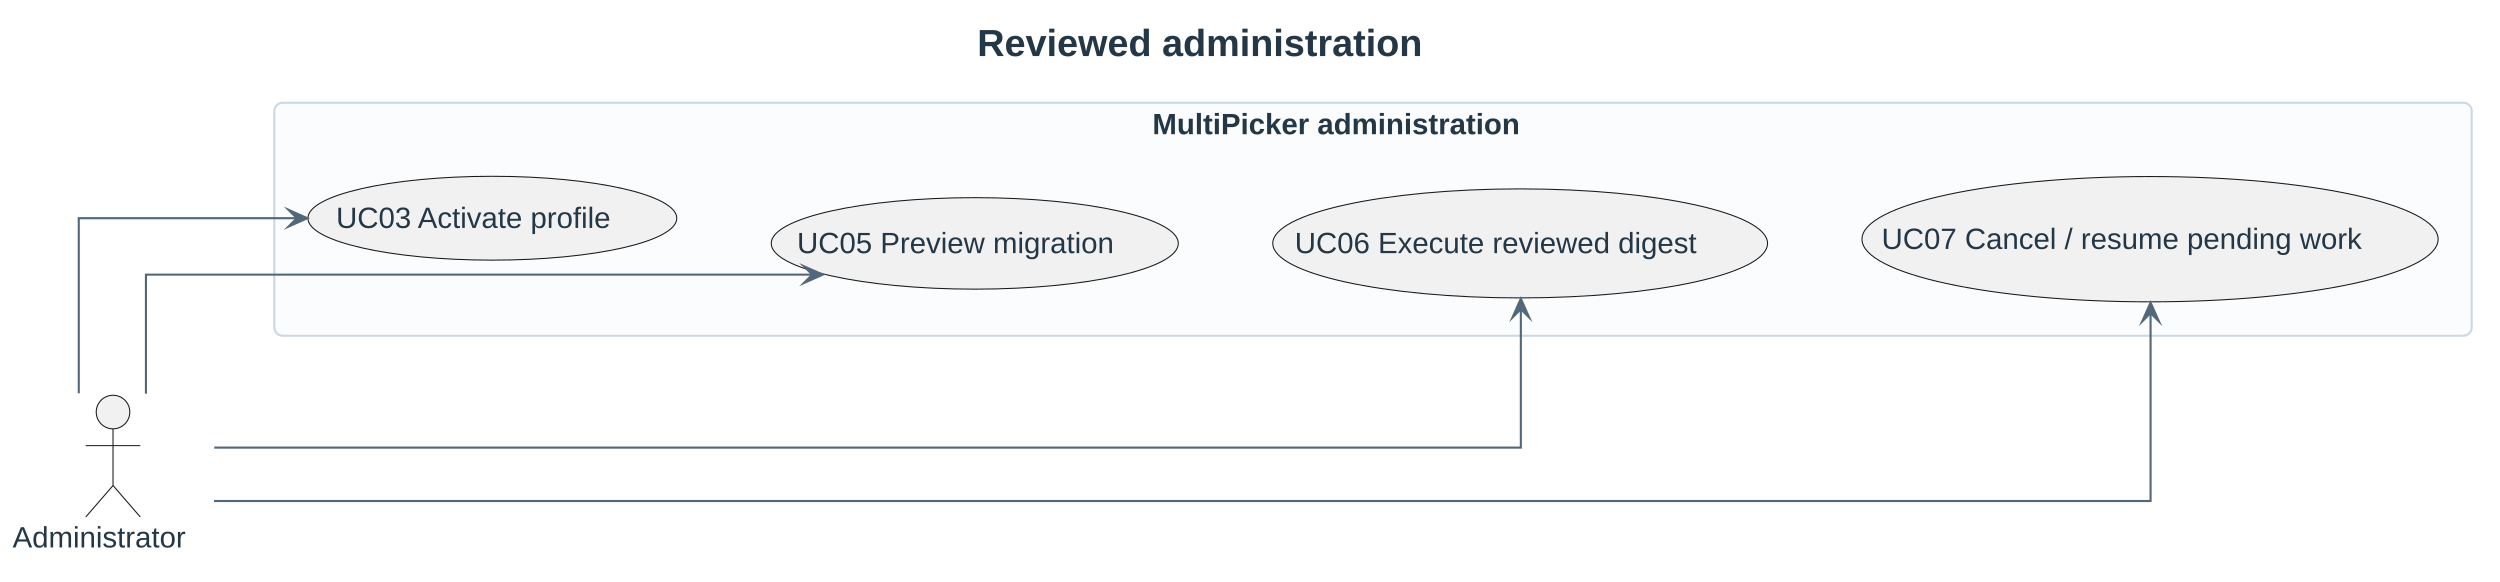
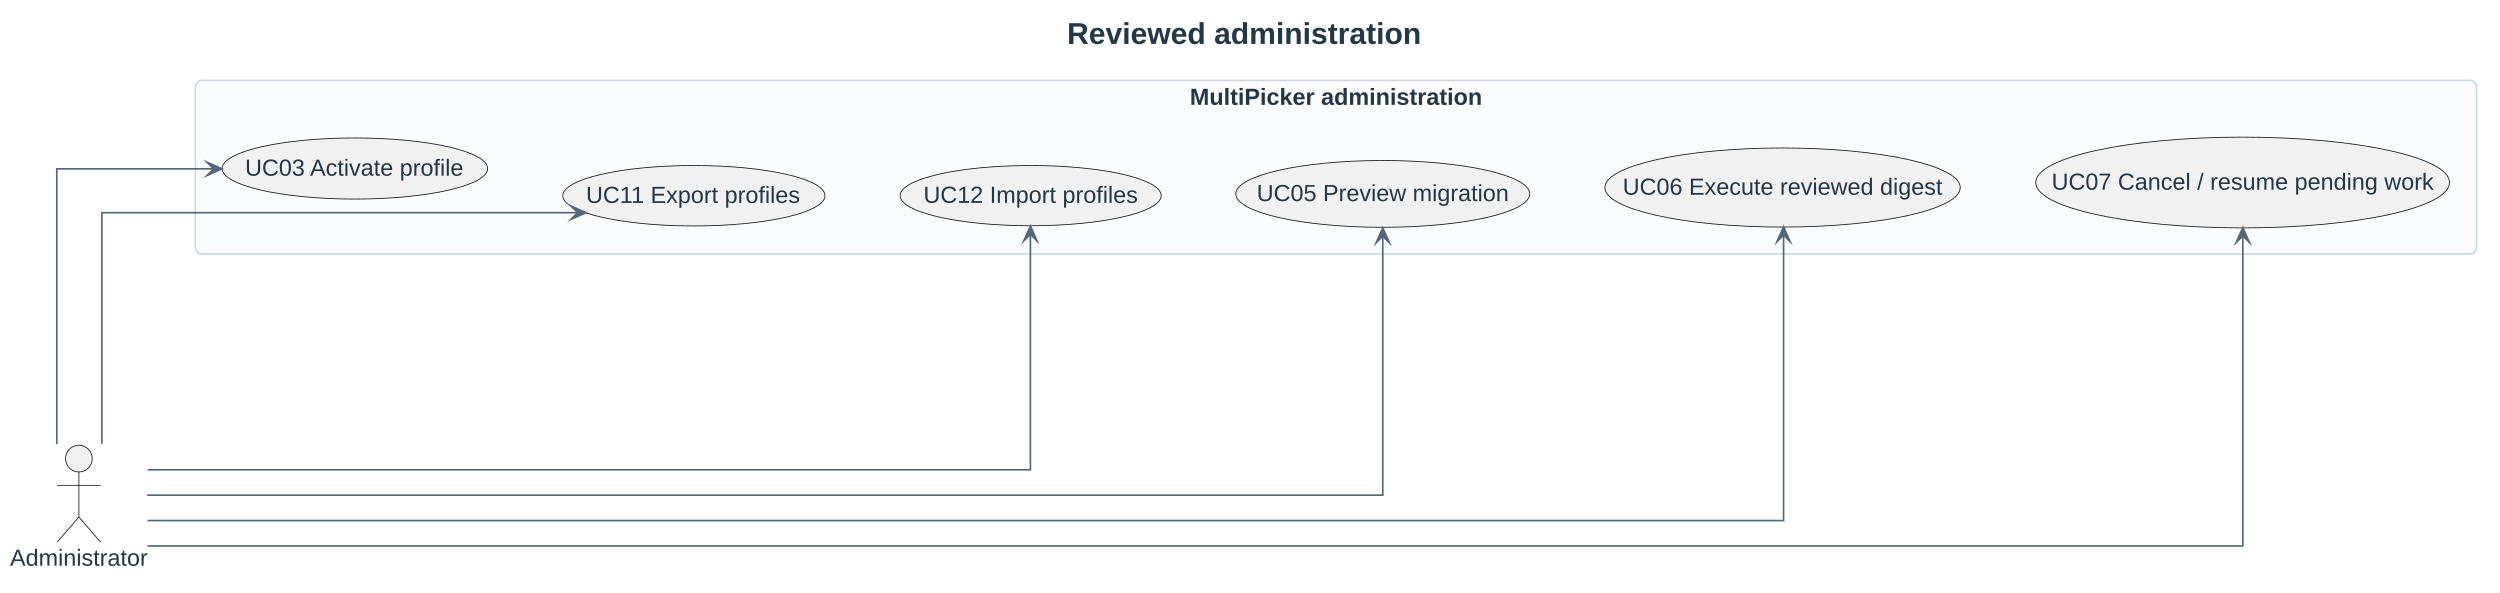
- <svg xmlns="http://www.w3.org/2000/svg" version="1.1" data-diagram-type="DESCRIPTION" style="width:1191px;height:277px;background:#FFFFFF;" width="1191px" height="277px" viewBox="0 0 1191 277" zoomAndPan="magnify" preserveAspectRatio="none" contentStyleType="text/css">
+ <svg xmlns="http://www.w3.org/2000/svg" version="1.1" data-diagram-type="DESCRIPTION" style="width:1497px;height:355px;background:#FFFFFF;" width="1497px" height="355px" viewBox="0 0 1497 355" zoomAndPan="magnify" preserveAspectRatio="none" contentStyleType="text/css">
  <defs />
  <g font-family="sans-serif" lengthAdjust="spacing">
    <g class="title" data-source-line="2">
-       <text x="465.562" y="26.708" fill="#243746" font-size="18" textLength="253.406" font-weight="700" font-family="Arial">Reviewed administration</text>
+       <text x="638.973" y="26.295" fill="#243746" font-size="18" textLength="212.054" font-weight="700" font-family="Arial">Reviewed administration</text>
    </g>
    <g class="cluster" data-qualified-name="MultiPicker administration" id="ent0002" data-source-line="5">
-       <rect x="130.68" y="48.953" width="1046.85" height="111" fill="#FAFCFD" style="stroke:#CCD8E1;stroke-width:1;" rx="4" ry="4" />
-       <text x="549.002" y="63.948" fill="#243746" font-size="14" textLength="210.205" font-weight="700" font-family="Arial">MultiPicker administration</text>
+       <rect x="117" y="48.109" width="1366" height="104" fill="#FAFCFD" style="stroke:#CCD8E1;stroke-width:1;" rx="4" ry="4" />
+       <text x="712.483" y="62.783" fill="#243746" font-size="14" textLength="175.034" font-weight="700" font-family="Arial">MultiPicker administration</text>
    </g>
    <g class="entity" data-qualified-name="MultiPicker administration.Profile" id="ent0003" data-source-line="6">
-       <ellipse cx="234.553" cy="103.956" rx="87.863" ry="19.973" fill="#F1F1F1" style="stroke:#181818;stroke-width:0.5;" />
-       <text x="160.11" y="108.604" fill="#243746" font-size="14" textLength="148.887" font-family="Arial">UC03 Activate profile</text>
+       <ellipse cx="212.5" cy="100.909" rx="79.5" ry="18.3" fill="#F1F1F1" style="stroke:#181818;stroke-width:0.5;" />
+       <text x="146.748" y="105.23" fill="#243746" font-size="14" textLength="131.503" font-family="Arial">UC03 Activate profile</text>
    </g>
-     <g class="entity" data-qualified-name="MultiPicker administration.Preview" id="ent0004" data-source-line="7">
-       <ellipse cx="464.379" cy="115.957" rx="96.969" ry="21.794" fill="#F1F1F1" style="stroke:#181818;stroke-width:0.5;" />
-       <text x="379.702" y="120.605" fill="#243746" font-size="14" textLength="169.354" font-family="Arial">UC05 Preview migration</text>
+     <g class="entity" data-qualified-name="MultiPicker administration.Export" id="ent0004" data-source-line="7">
+       <ellipse cx="415.497" cy="117.209" rx="78.497" ry="18.099" fill="#F1F1F1" style="stroke:#181818;stroke-width:0.5;" />
+       <text x="350.915" y="121.529" fill="#243746" font-size="14" textLength="129.165" font-family="Arial">UC11 Export profiles</text>
    </g>
-     <g class="entity" data-qualified-name="MultiPicker administration.Execute" id="ent0005" data-source-line="8">
-       <ellipse cx="724.205" cy="115.954" rx="117.855" ry="25.971" fill="#F1F1F1" style="stroke:#181818;stroke-width:0.5;" />
-       <text x="616.819" y="120.603" fill="#243746" font-size="14" textLength="214.771" font-family="Arial">UC06 Execute reviewed digest</text>
+     <g class="entity" data-qualified-name="MultiPicker administration.Import" id="ent0005" data-source-line="8">
+       <ellipse cx="617.161" cy="117.142" rx="78.161" ry="18.032" fill="#F1F1F1" style="stroke:#181818;stroke-width:0.5;" />
+       <text x="552.972" y="121.462" fill="#243746" font-size="14" textLength="128.379" font-family="Arial">UC12 Import profiles</text>
    </g>
-     <g class="entity" data-qualified-name="MultiPicker administration.Resume" id="ent0006" data-source-line="9">
-       <ellipse cx="1024.286" cy="113.95" rx="137.236" ry="29.847" fill="#F1F1F1" style="stroke:#181818;stroke-width:0.5;" />
-       <text x="896.382" y="118.599" fill="#243746" font-size="14" textLength="255.808" font-family="Arial">UC07 Cancel / resume pending work</text>
+     <g class="entity" data-qualified-name="MultiPicker administration.Preview" id="ent0006" data-source-line="9">
+       <ellipse cx="828" cy="116.109" rx="88" ry="20" fill="#F1F1F1" style="stroke:#181818;stroke-width:0.5;" />
+       <text x="752.528" y="120.43" fill="#243746" font-size="14" textLength="150.944" font-family="Arial">UC05 Preview migration</text>
+     </g>
+     <g class="entity" data-qualified-name="MultiPicker administration.Execute" id="ent0007" data-source-line="10">
+       <ellipse cx="1067.396" cy="112.288" rx="106.396" ry="23.679" fill="#F1F1F1" style="stroke:#181818;stroke-width:0.5;" />
+       <text x="971.679" y="116.609" fill="#243746" font-size="14" textLength="191.434" font-family="Arial">UC06 Execute reviewed digest</text>
+     </g>
+     <g class="entity" data-qualified-name="MultiPicker administration.Resume" id="ent0008" data-source-line="11">
+       <ellipse cx="1342.888" cy="109.287" rx="123.888" ry="27.178" fill="#F1F1F1" style="stroke:#181818;stroke-width:0.5;" />
+       <text x="1228.498" y="113.607" fill="#243746" font-size="14" textLength="228.778" font-family="Arial">UC07 Cancel / resume pending work</text>
    </g>
    <g class="entity" data-qualified-name="Administrator" id="ent0001" data-source-line="4">
-       <ellipse cx="53.841" cy="196.303" rx="8" ry="8" fill="#F1F1F1" style="stroke:#181818;stroke-width:0.5;" />
-       <path d="M53.841,204.303 L53.841,231.303 M40.841,212.303 L66.841,212.303 M53.841,231.303 L40.841,246.303 M53.841,231.303 L66.841,246.303" style="stroke:#181818;stroke-width:0.5;" fill="none" />
-       <text x="6" y="260.798" fill="#243746" font-size="14" textLength="95.683" font-family="Arial">Administrator</text>
+       <ellipse cx="47.234" cy="274.609" rx="8" ry="8" fill="#F1F1F1" style="stroke:#181818;stroke-width:0.5;" />
+       <path d="M47.234,282.609 L47.234,309.609 M34.234,290.609 L60.234,290.609 M47.234,309.609 L34.234,324.609 M47.234,309.609 L60.234,324.609" style="stroke:#181818;stroke-width:0.5;" fill="none" />
+       <text x="6" y="338.783" fill="#243746" font-size="14" textLength="82.469" font-family="Arial">Administrator</text>
    </g>
-     <g class="link" data-entity-1="ent0001" data-entity-2="ent0003" id="lnk7" data-source-line="11" data-link-type="dependency">
-       <path d="M37.53,187.353 C37.53,151.613 37.53,103.953 37.53,103.953 C37.53,103.953 88.95,103.953 141.41,103.953" style="stroke:#526779;stroke-width:1;" fill="none" id="Administrator-to-Profile" />
-       <polygon points="146.41,103.953,137.41,99.953,141.41,103.953,137.41,107.953,146.41,103.953" fill="#526779" style="stroke:#526779;stroke-width:1;stroke-linejoin:miter;stroke-miterlimit:10;" />
+     <g class="link" data-entity-1="ent0001" data-entity-2="ent0003" id="lnk9" data-source-line="13" data-link-type="dependency">
+       <path d="M34,265.929 C34,207.119 34,101.109 34,101.109 C34,101.109 80.31,101.109 127.91,101.109" style="stroke:#526779;stroke-width:1;" fill="none" id="Administrator-to-Profile" />
+       <polygon points="132.91,101.109,123.91,97.109,127.91,101.109,123.91,105.109,132.91,101.109" fill="#526779" style="stroke:#526779;stroke-width:1;stroke-linejoin:miter;stroke-miterlimit:10;" />
    </g>
-     <g class="link" data-entity-1="ent0001" data-entity-2="ent0004" id="lnk8" data-source-line="12" data-link-type="dependency">
-       <path d="M69.53,187.543 C69.53,161.143 69.53,130.833 69.53,130.833 C69.53,130.833 272.97,130.833 386.96,130.833" style="stroke:#526779;stroke-width:1;" fill="none" id="Administrator-to-Preview" />
-       <polygon points="391.96,130.833,382.96,126.833,386.96,130.833,382.96,134.833,391.96,130.833" fill="#526779" style="stroke:#526779;stroke-width:1;stroke-linejoin:miter;stroke-miterlimit:10;" />
+     <g class="link" data-entity-1="ent0001" data-entity-2="ent0004" id="lnk10" data-source-line="14" data-link-type="dependency">
+       <path d="M61,265.759 C61,213.769 61,127.359 61,127.359 C61,127.359 243.64,127.359 345.89,127.359" style="stroke:#526779;stroke-width:1;" fill="none" id="Administrator-to-Export" />
+       <polygon points="350.89,127.359,341.89,123.359,345.89,127.359,341.89,131.359,350.89,127.359" fill="#526779" style="stroke:#526779;stroke-width:1;stroke-linejoin:miter;stroke-miterlimit:10;" />
    </g>
-     <g class="link" data-entity-1="ent0001" data-entity-2="ent0005" id="lnk9" data-source-line="13" data-link-type="dependency">
-       <path d="M102.08,213.243 C255.86,213.243 724.53,213.243 724.53,213.243 C724.53,213.243 724.53,176.093 724.53,147.283" style="stroke:#526779;stroke-width:1;" fill="none" id="Administrator-to-Execute" />
-       <polygon points="724.53,142.283,720.53,151.283,724.53,147.283,728.53,151.283,724.53,142.283" fill="#526779" style="stroke:#526779;stroke-width:1;stroke-linejoin:miter;stroke-miterlimit:10;" />
+     <g class="link" data-entity-1="ent0001" data-entity-2="ent0005" id="lnk11" data-source-line="15" data-link-type="dependency">
+       <path d="M88.45,281.309 C219.62,281.309 617,281.309 617,281.309 C617,281.309 617,183.059 617,140.309" style="stroke:#526779;stroke-width:1;" fill="none" id="Administrator-to-Import" />
+       <polygon points="617,135.309,613,144.309,617,140.309,621,144.309,617,135.309" fill="#526779" style="stroke:#526779;stroke-width:1;stroke-linejoin:miter;stroke-miterlimit:10;" />
    </g>
-     <g class="link" data-entity-1="ent0001" data-entity-2="ent0006" id="lnk10" data-source-line="14" data-link-type="dependency">
-       <path d="M101.98,238.673 C297.84,238.673 1024.53,238.673 1024.53,238.673 C1024.53,238.673 1024.53,186.053 1024.53,149.143" style="stroke:#526779;stroke-width:1;" fill="none" id="Administrator-to-Resume" />
-       <polygon points="1024.53,144.143,1020.53,153.143,1024.53,149.143,1028.53,153.143,1024.53,144.143" fill="#526779" style="stroke:#526779;stroke-width:1;stroke-linejoin:miter;stroke-miterlimit:10;" />
+     <g class="link" data-entity-1="ent0001" data-entity-2="ent0006" id="lnk12" data-source-line="16" data-link-type="dependency">
+       <path d="M88.16,296.509 C249.24,296.509 828,296.509 828,296.509 C828,296.509 828,188.629 828,141.449" style="stroke:#526779;stroke-width:1;" fill="none" id="Administrator-to-Preview" />
+       <polygon points="828,136.449,824,145.449,828,141.449,832,145.449,828,136.449" fill="#526779" style="stroke:#526779;stroke-width:1;stroke-linejoin:miter;stroke-miterlimit:10;" />
+     </g>
+     <g class="link" data-entity-1="ent0001" data-entity-2="ent0007" id="lnk13" data-source-line="17" data-link-type="dependency">
+       <path d="M88.29,311.709 C279.3,311.709 1068,311.709 1068,311.709 C1068,311.709 1068,193.659 1068,140.789" style="stroke:#526779;stroke-width:1;" fill="none" id="Administrator-to-Execute" />
+       <polygon points="1068,135.789,1064,144.789,1068,140.789,1072,144.789,1068,135.789" fill="#526779" style="stroke:#526779;stroke-width:1;stroke-linejoin:miter;stroke-miterlimit:10;" />
+     </g>
+     <g class="link" data-entity-1="ent0001" data-entity-2="ent0008" id="lnk14" data-source-line="18" data-link-type="dependency">
+       <path d="M88.29,326.909 C309.35,326.909 1343,326.909 1343,326.909 C1343,326.909 1343,199.639 1343,141.249" style="stroke:#526779;stroke-width:1;" fill="none" id="Administrator-to-Resume" />
+       <polygon points="1343,136.249,1339,145.249,1343,141.249,1347,145.249,1343,136.249" fill="#526779" style="stroke:#526779;stroke-width:1;stroke-linejoin:miter;stroke-miterlimit:10;" />
    </g>
  </g>
</svg>
